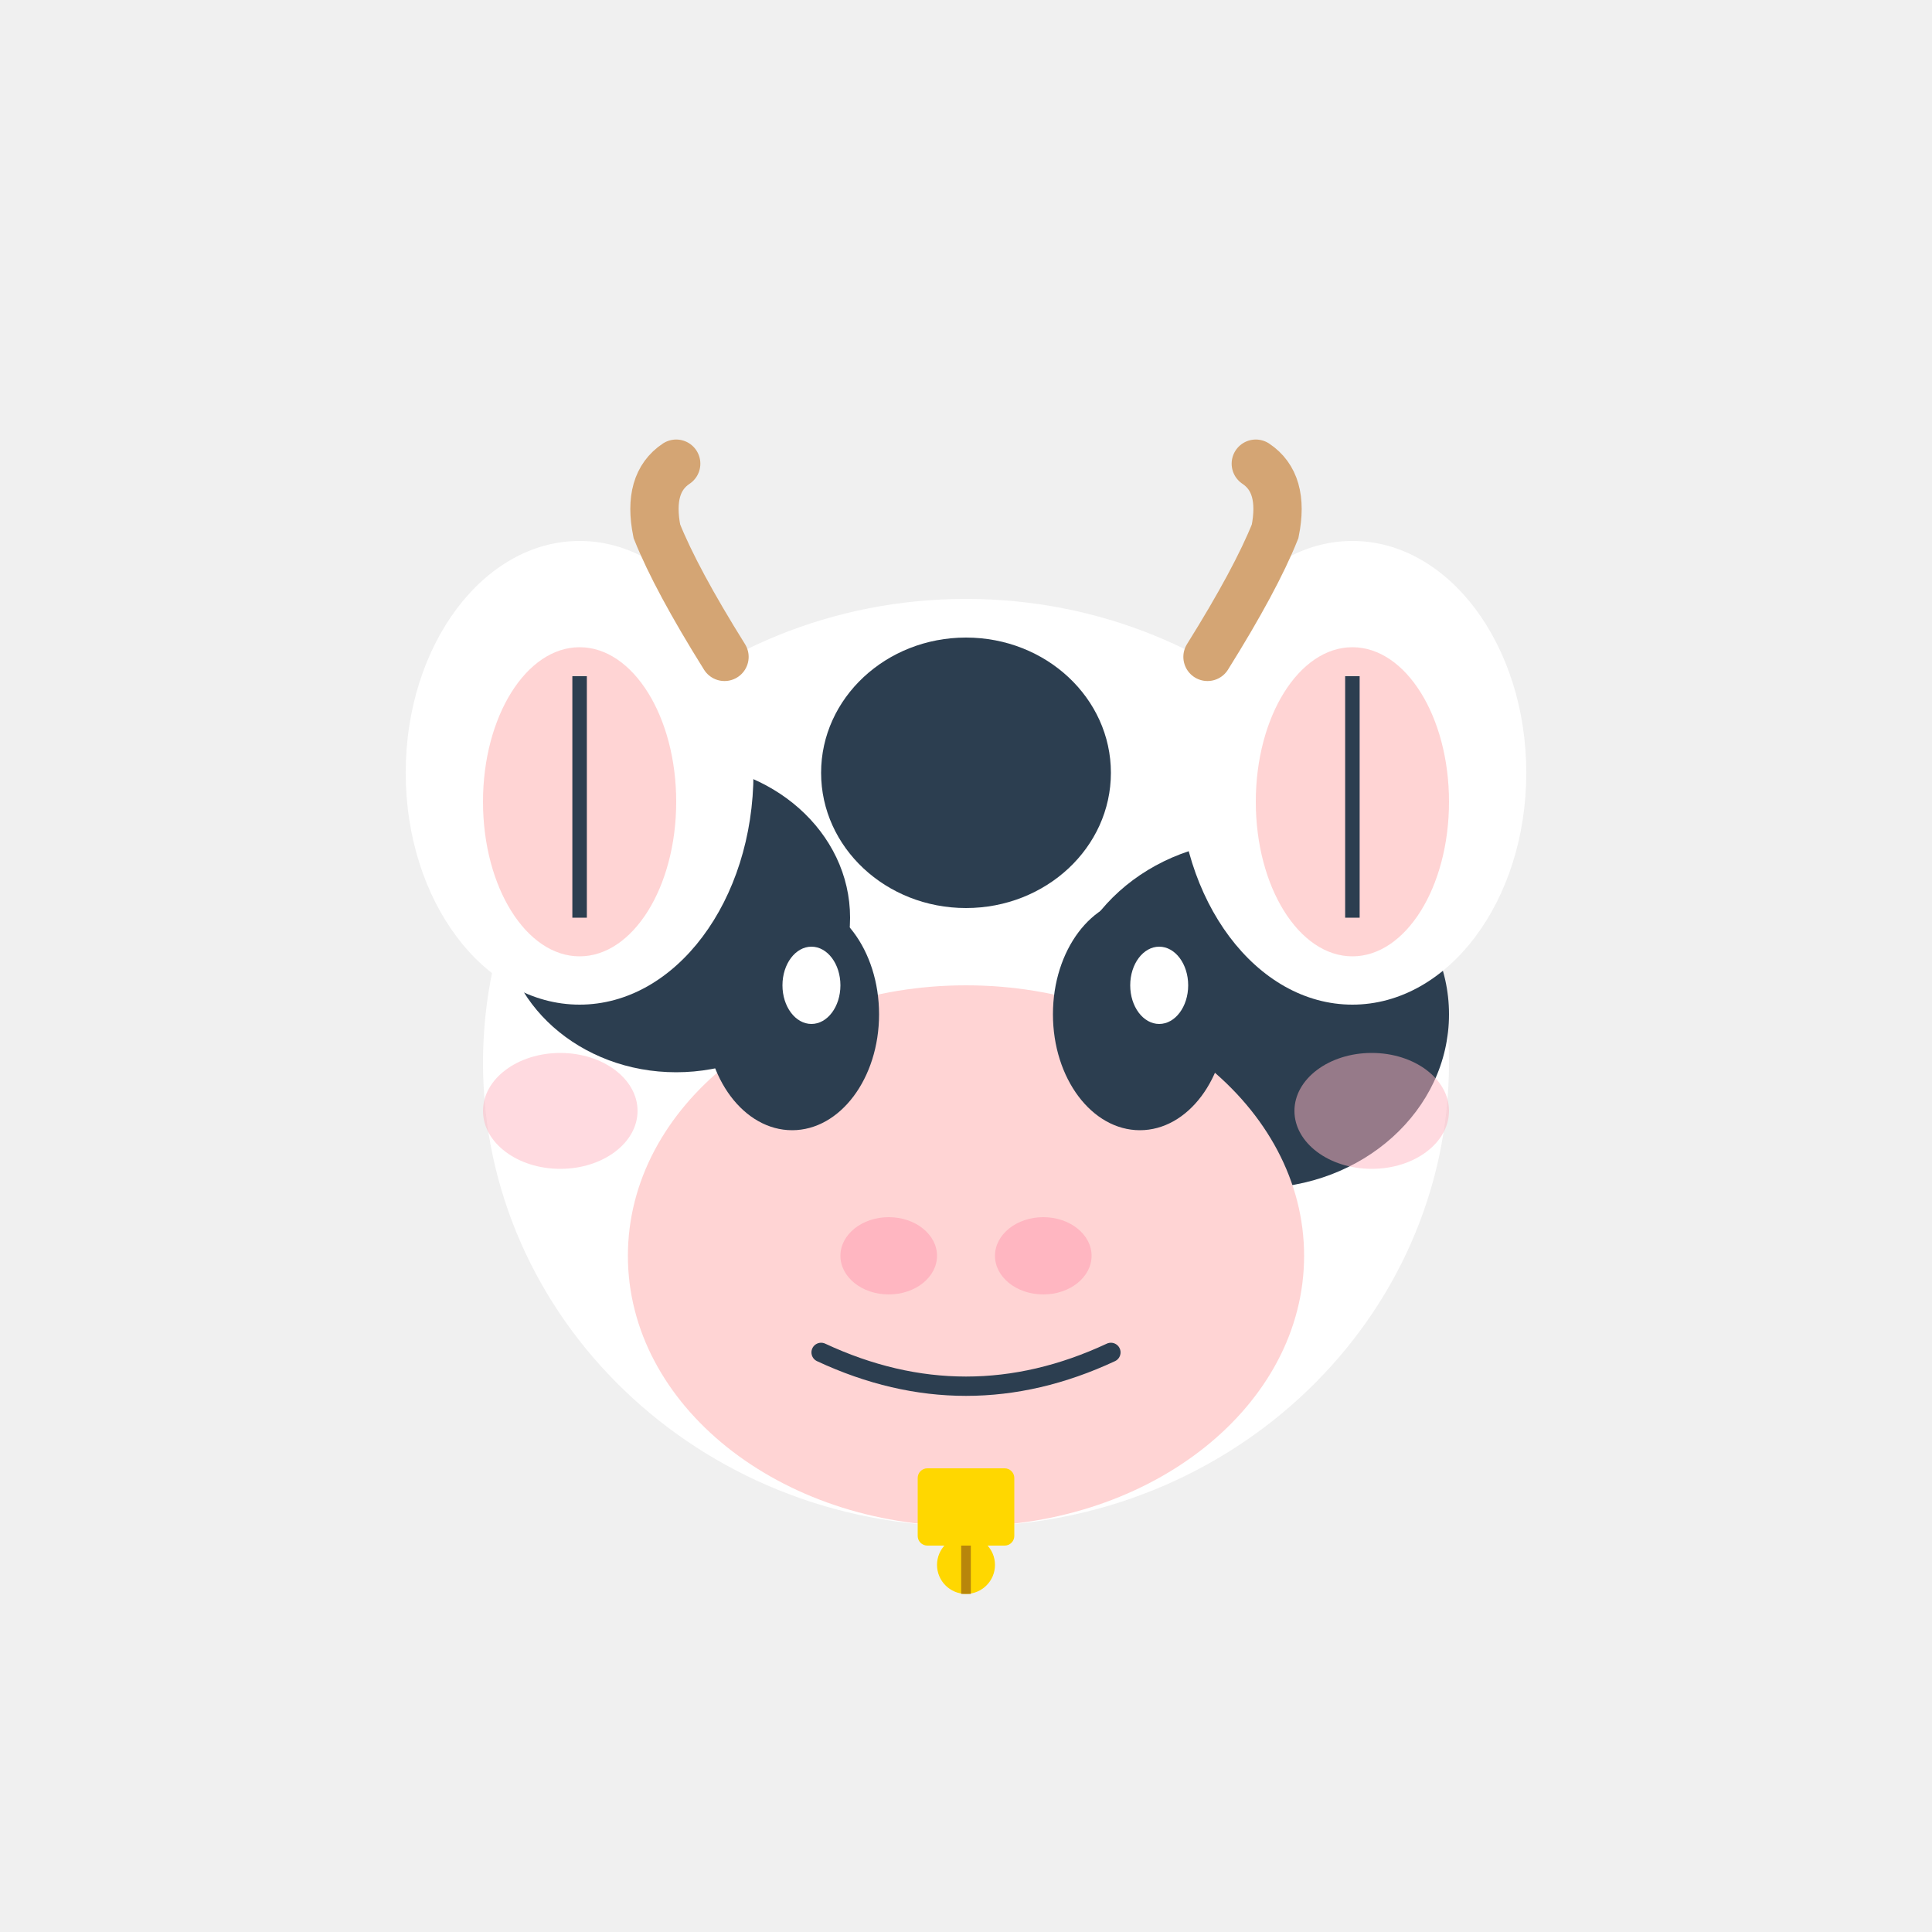
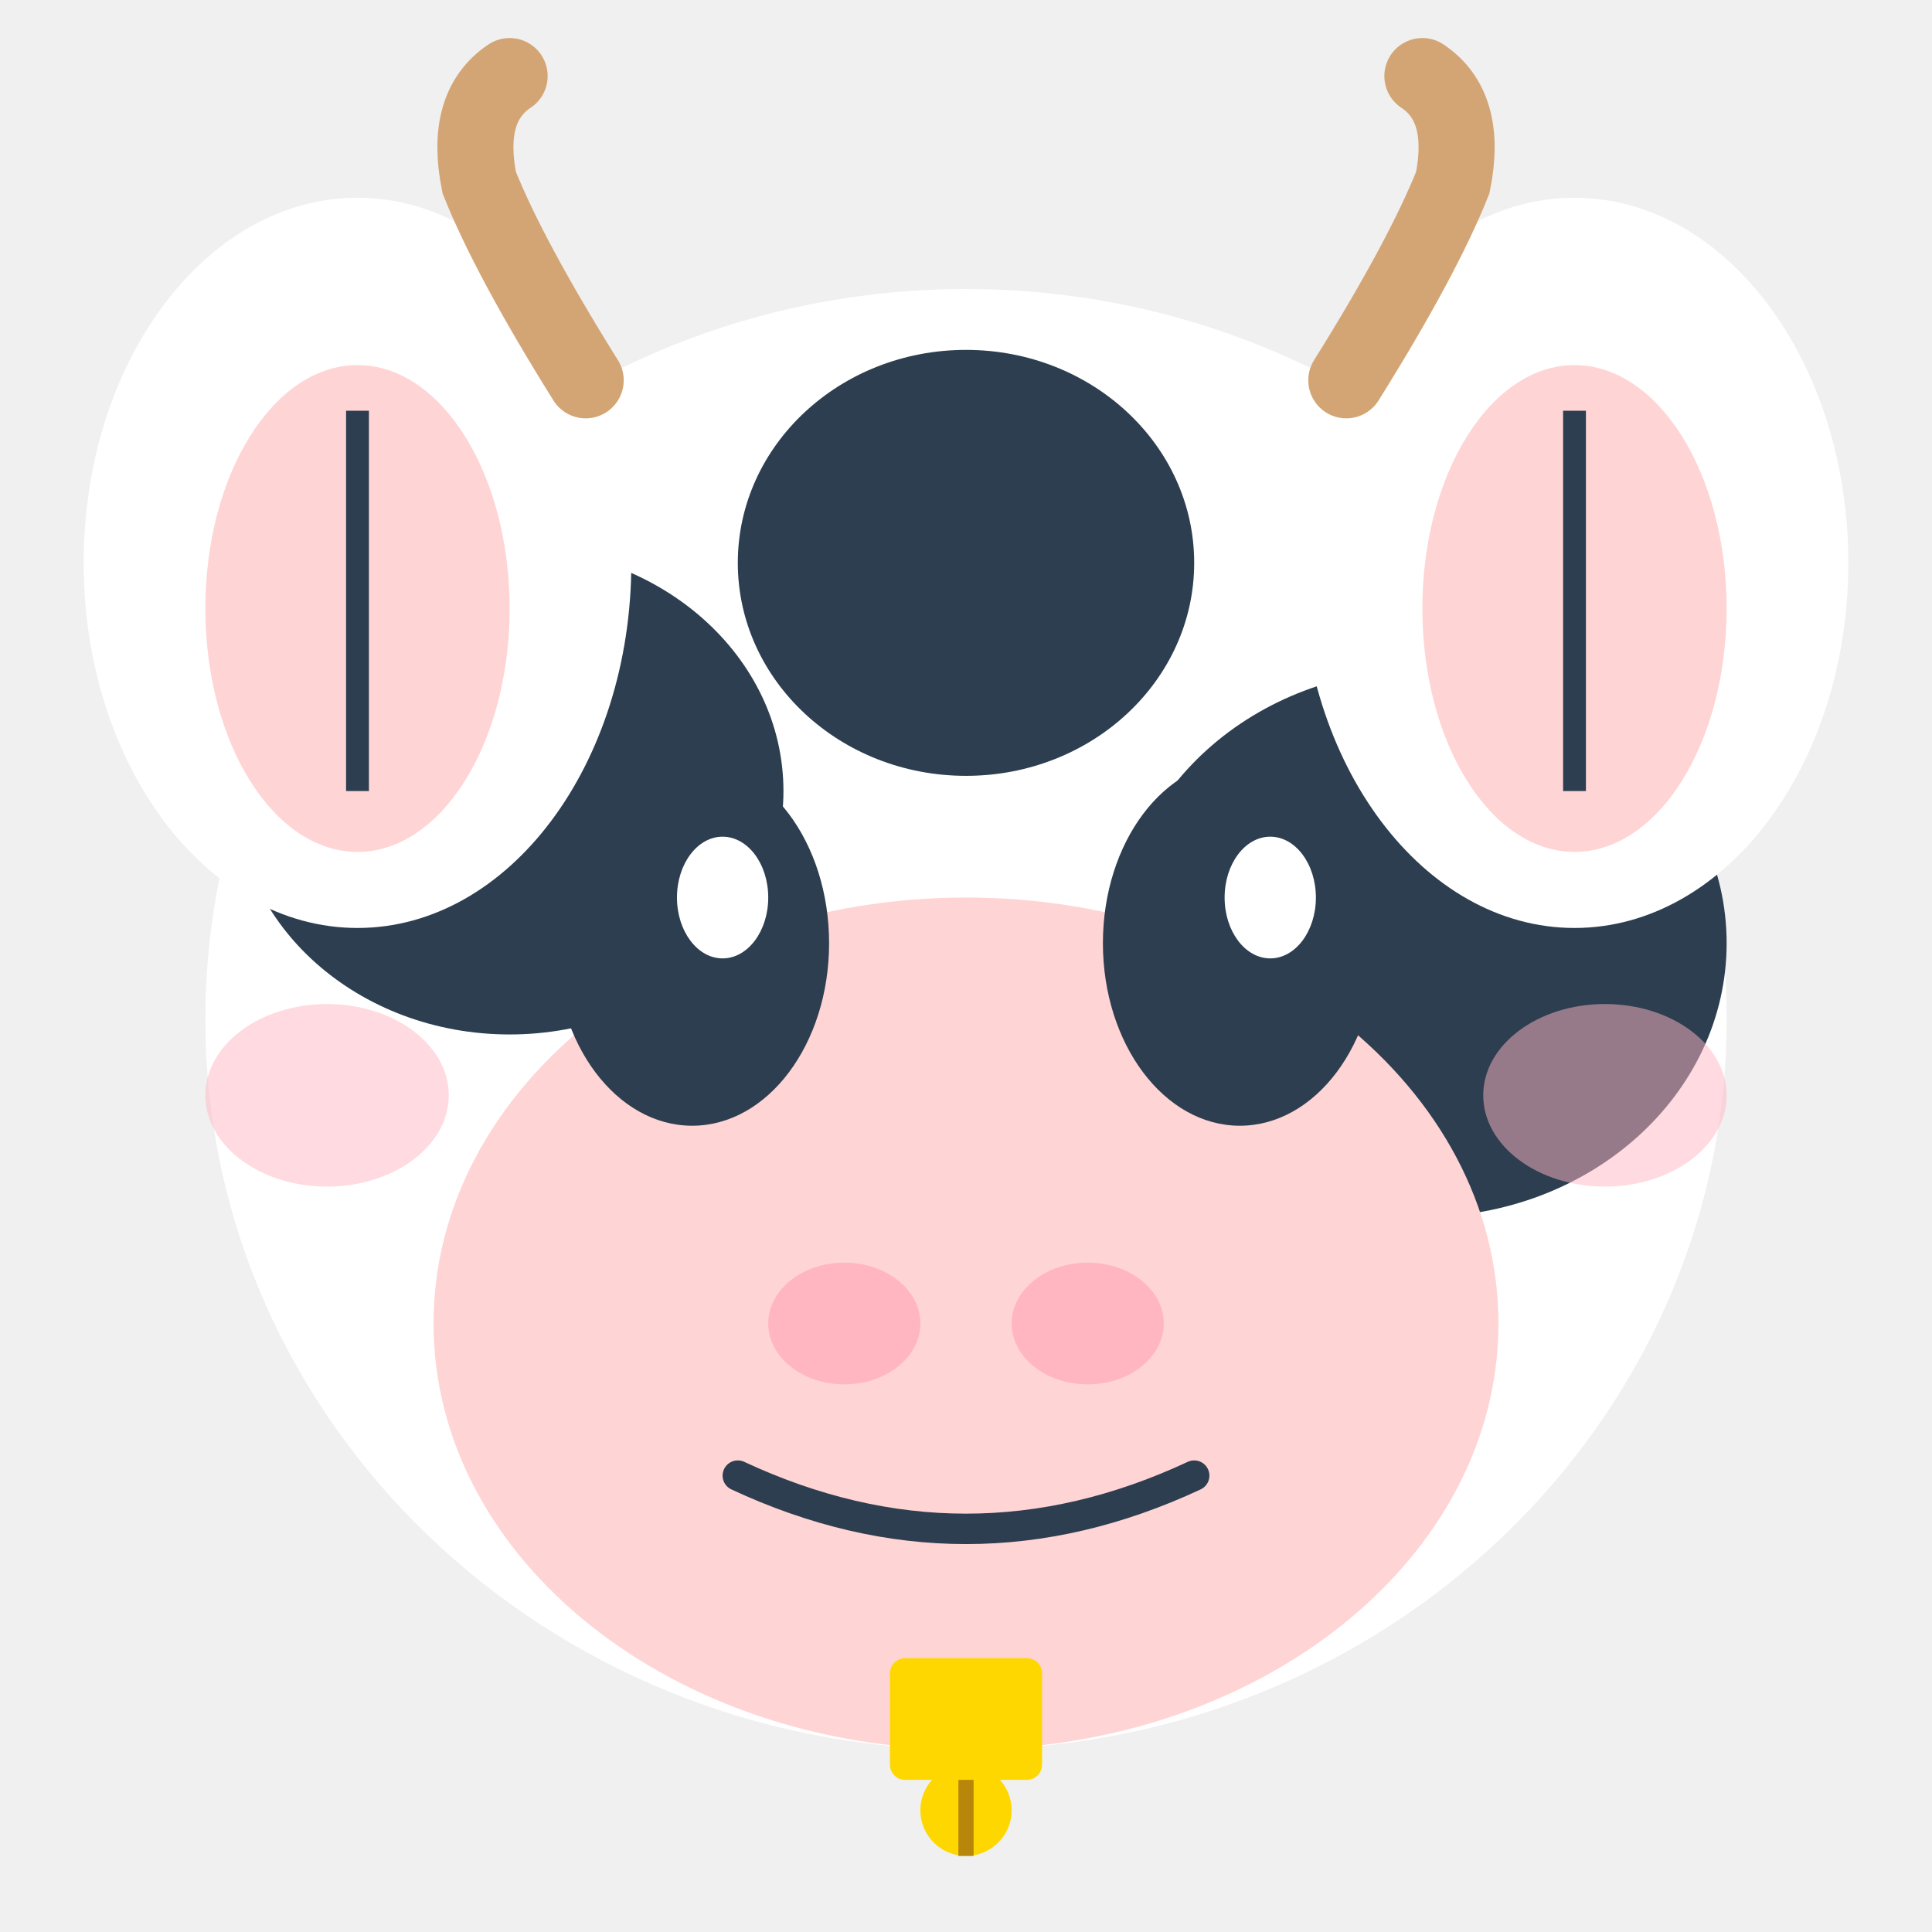
- <svg xmlns="http://www.w3.org/2000/svg" viewBox="0 0 200 200">
+ <svg xmlns="http://www.w3.org/2000/svg" viewBox="36.5 43.0 127.0 127.0">
  <ellipse cx="100" cy="110" rx="50" ry="48" fill="white" />
  <ellipse cx="70" cy="95" rx="18" ry="16" fill="#2C3E50" />
  <ellipse cx="130" cy="105" rx="20" ry="18" fill="#2C3E50" />
  <ellipse cx="100" cy="80" rx="15" ry="14" fill="#2C3E50" />
  <ellipse cx="100" cy="130" rx="35" ry="28" fill="#FFD4D4" />
  <ellipse cx="60" cy="80" rx="18" ry="24" fill="white" />
  <ellipse cx="60" cy="83" rx="10" ry="16" fill="#FFD4D4" />
  <path d="M 60 70 L 60 95" stroke="#2C3E50" stroke-width="1.5" />
  <ellipse cx="140" cy="80" rx="18" ry="24" fill="white" />
  <ellipse cx="140" cy="83" rx="10" ry="16" fill="#FFD4D4" />
  <path d="M 140 70 L 140 95" stroke="#2C3E50" stroke-width="1.5" />
  <path d="M 75 68 Q 70 60 68 55 Q 67 50 70 48" stroke="#D4A574" stroke-width="5" fill="none" stroke-linecap="round" />
  <path d="M 125 68 Q 130 60 132 55 Q 133 50 130 48" stroke="#D4A574" stroke-width="5" fill="none" stroke-linecap="round" />
  <ellipse cx="82" cy="105" rx="9" ry="12" fill="#2C3E50" />
  <ellipse cx="84" cy="102" rx="3" ry="4" fill="white" />
  <ellipse cx="118" cy="105" rx="9" ry="12" fill="#2C3E50" />
  <ellipse cx="120" cy="102" rx="3" ry="4" fill="white" />
  <ellipse cx="92" cy="130" rx="5" ry="4" fill="#FFB6C1" />
  <ellipse cx="108" cy="130" rx="5" ry="4" fill="#FFB6C1" />
  <path d="M 85 140 Q 100 147 115 140" stroke="#2C3E50" stroke-width="2" fill="none" stroke-linecap="round" />
  <rect x="95" y="152" width="10" height="8" fill="#FFD700" rx="1" />
  <circle cx="100" cy="162" r="3" fill="#FFD700" />
  <line x1="100" y1="160" x2="100" y2="165" stroke="#B8860B" stroke-width="1" />
  <ellipse cx="58" cy="115" rx="8" ry="6" fill="#FFB6C1" opacity="0.5" />
  <ellipse cx="142" cy="115" rx="8" ry="6" fill="#FFB6C1" opacity="0.5" />
</svg>
